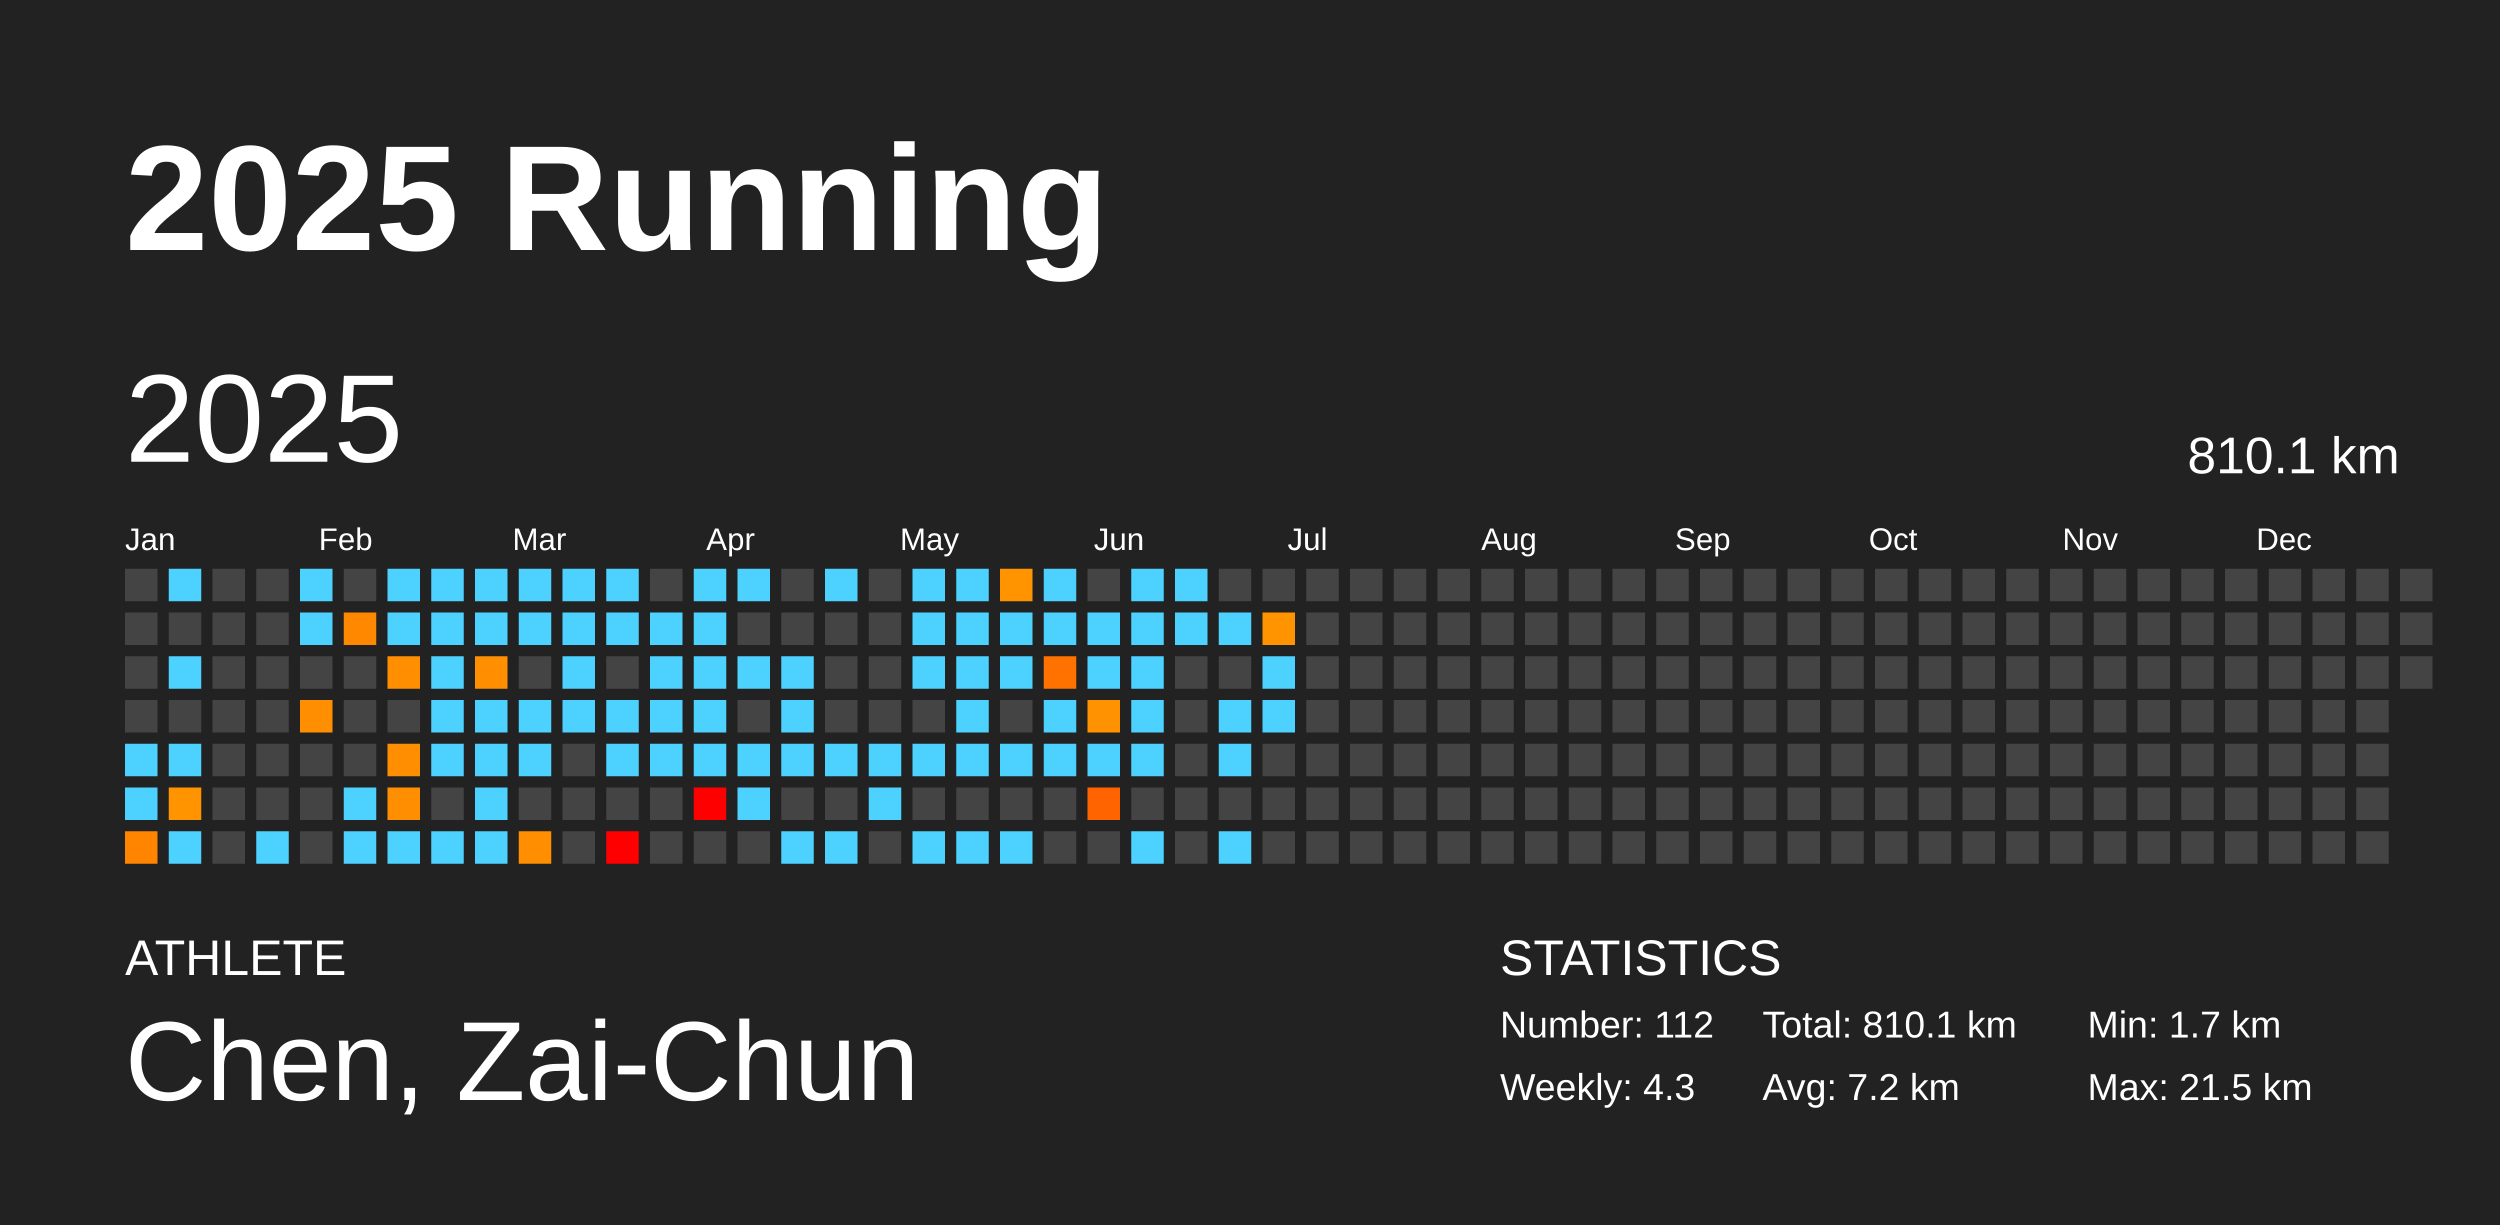
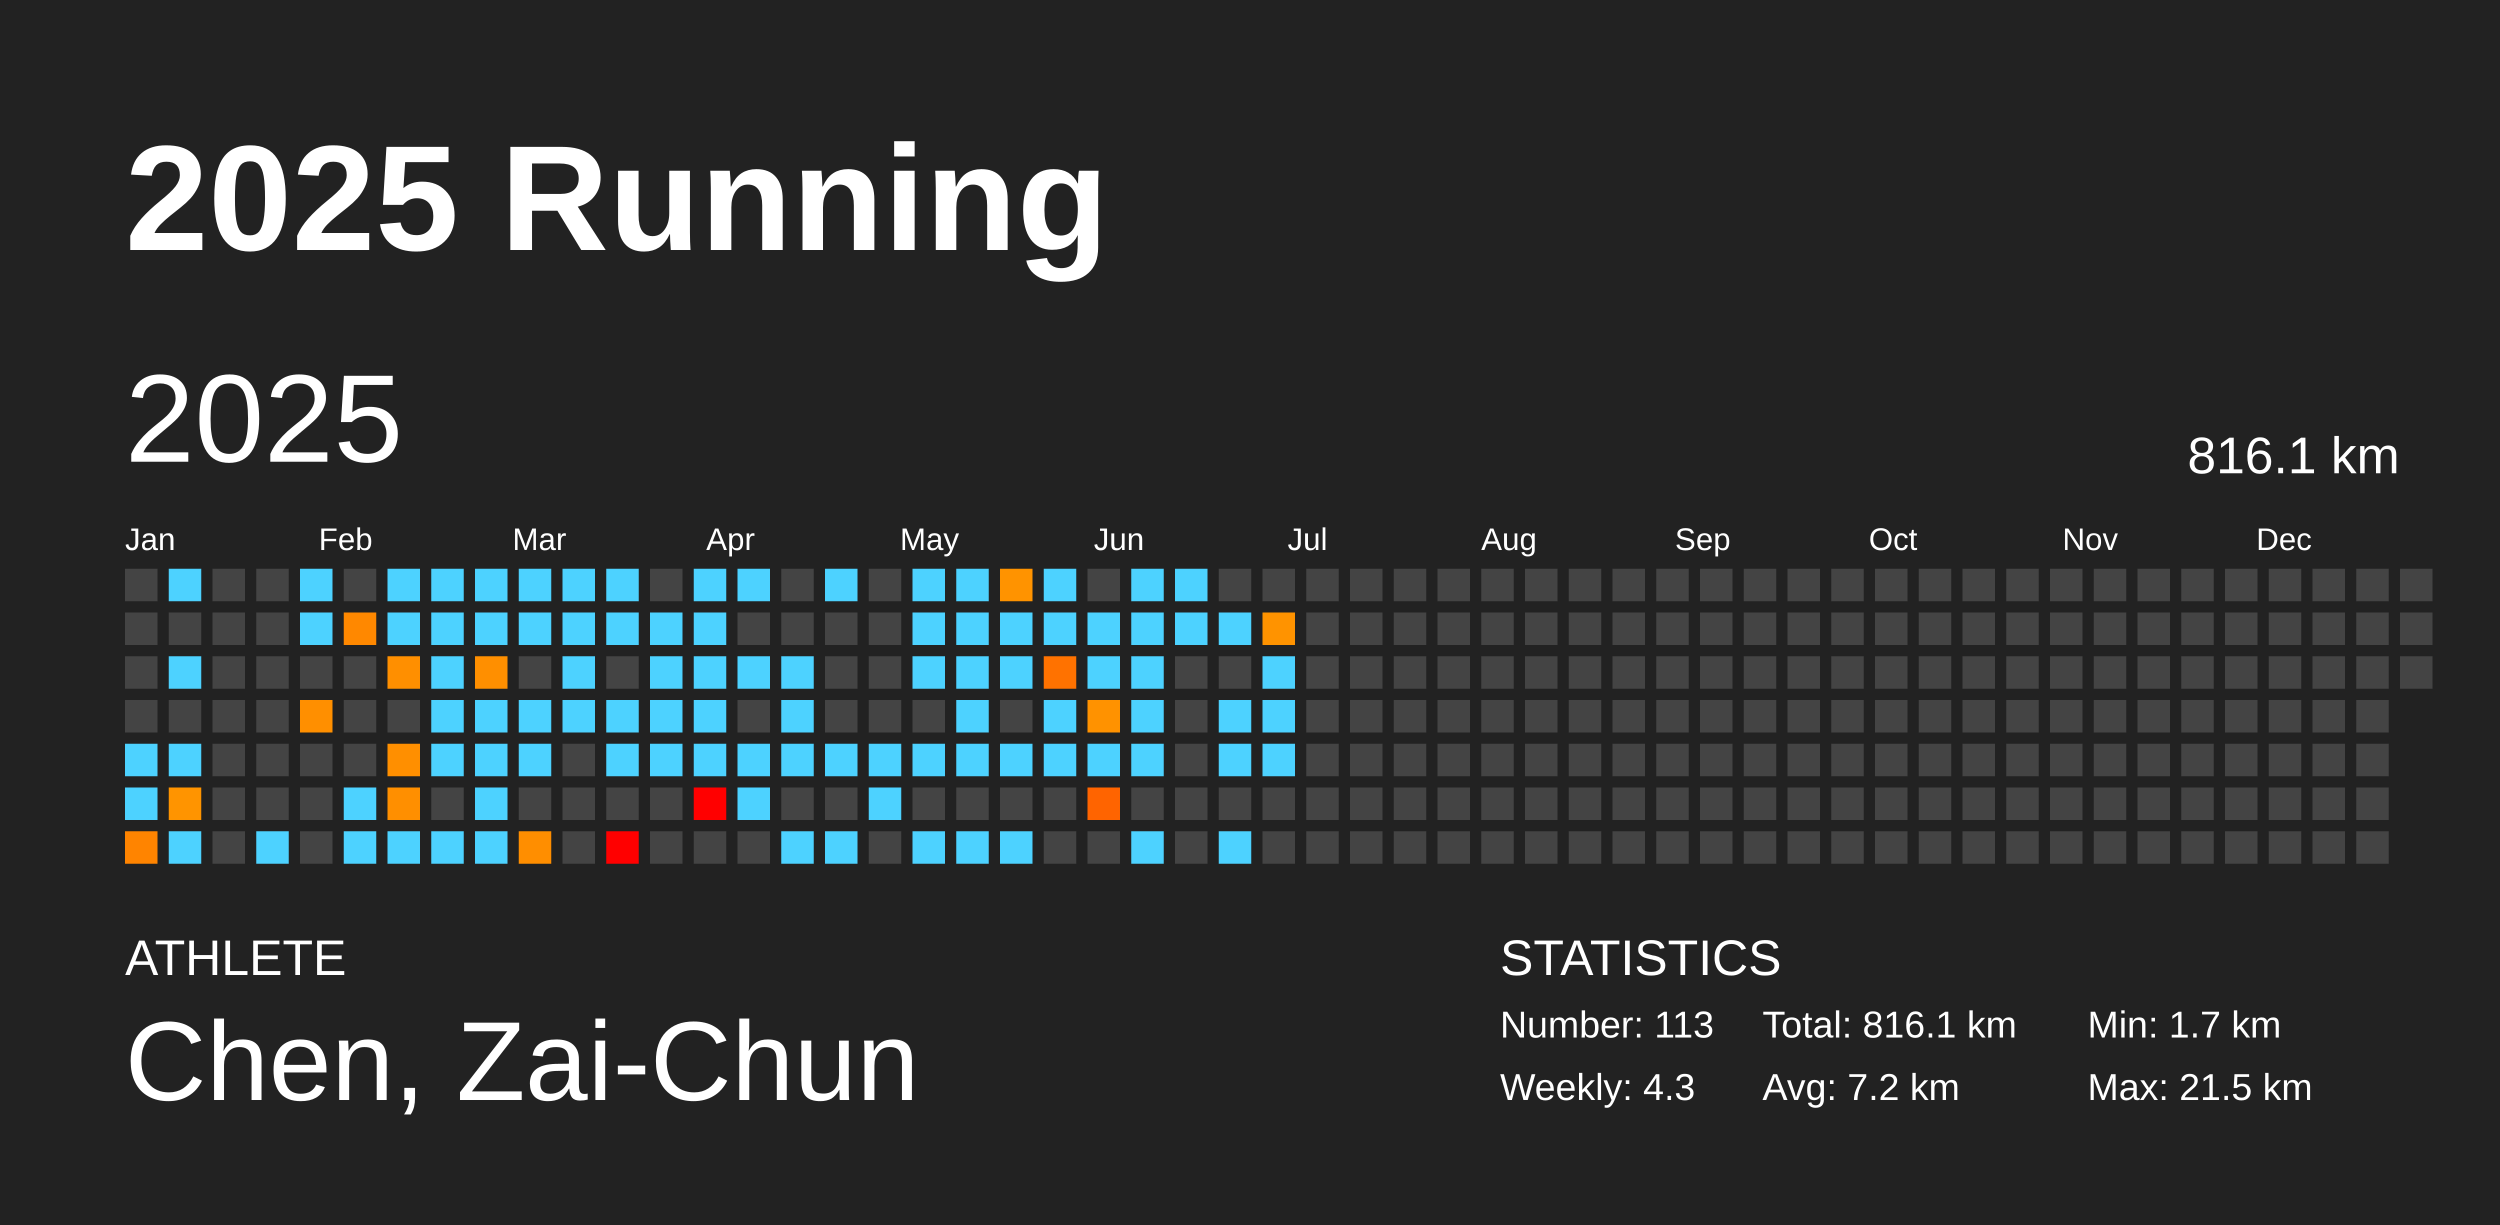
<svg xmlns="http://www.w3.org/2000/svg" baseProfile="full" height="98mm" version="1.1" viewBox="0,0,200,98" width="200mm">
  <defs />
  <rect fill="#222222" height="98" width="200" x="0" y="0" />
  <text fill="#FFFFFF" style="font-size:12px; font-family:Arial; font-weight:bold;" x="10" y="20">2025 Running</text>
  <text fill="#FFFFFF" style="font-size:4px; font-family:Arial" x="10" y="78">ATHLETE</text>
  <text fill="#FFFFFF" style="font-size:9px; font-family:Arial" x="10" y="88">Chen, Zai-Chun</text>
  <text fill="#FFFFFF" style="font-size:4px; font-family:Arial" x="120" y="78">STATISTICS</text>
-   <text fill="#FFFFFF" style="font-size:3px; font-family:Arial" x="120" y="83">Number: 112</text>
+   <text fill="#FFFFFF" style="font-size:3px; font-family:Arial" x="120" y="83">Number: 113</text>
  <text fill="#FFFFFF" style="font-size:3px; font-family:Arial" x="120" y="88">Weekly: 4.3</text>
-   <text fill="#FFFFFF" style="font-size:3px; font-family:Arial" x="141" y="83">Total: 810.1 km</text>
+   <text fill="#FFFFFF" style="font-size:3px; font-family:Arial" x="141" y="83">Total: 816.1 km</text>
  <text fill="#FFFFFF" style="font-size:3px; font-family:Arial" x="141" y="88">Avg: 7.2 km</text>
  <text fill="#FFFFFF" style="font-size:3px; font-family:Arial" x="167" y="83">Min: 1.7 km</text>
  <text fill="#FFFFFF" style="font-size:3px; font-family:Arial" x="167" y="88">Max: 21.5 km</text>
  <text dominant-baseline="hanging" fill="#FFFFFF" style="font-size:10.0px; font-family:Arial;" x="10" y="30">2025</text>
-   <text dominant-baseline="hanging" fill="#FFFFFF" style="font-size:4.125px; font-family:Arial;" x="175" y="35">810.1 km</text>
+   <text dominant-baseline="hanging" fill="#FFFFFF" style="font-size:4.125px; font-family:Arial;" x="175" y="35">816.1 km</text>
  <text fill="#FFFFFF" style="font-size:2.5px; font-family:Arial" x="10.0" y="44">Jan</text>
  <text fill="#FFFFFF" style="font-size:2.5px; font-family:Arial" x="25.5" y="44">Feb</text>
  <text fill="#FFFFFF" style="font-size:2.5px; font-family:Arial" x="41.0" y="44">Mar</text>
  <text fill="#FFFFFF" style="font-size:2.5px; font-family:Arial" x="56.5" y="44">Apr</text>
  <text fill="#FFFFFF" style="font-size:2.5px; font-family:Arial" x="72.0" y="44">May</text>
  <text fill="#FFFFFF" style="font-size:2.5px; font-family:Arial" x="87.5" y="44">Jun</text>
  <text fill="#FFFFFF" style="font-size:2.5px; font-family:Arial" x="103.0" y="44">Jul</text>
  <text fill="#FFFFFF" style="font-size:2.5px; font-family:Arial" x="118.5" y="44">Aug</text>
  <text fill="#FFFFFF" style="font-size:2.5px; font-family:Arial" x="134.0" y="44">Sep</text>
  <text fill="#FFFFFF" style="font-size:2.5px; font-family:Arial" x="149.5" y="44">Oct</text>
  <text fill="#FFFFFF" style="font-size:2.5px; font-family:Arial" x="165.0" y="44">Nov</text>
  <text fill="#FFFFFF" style="font-size:2.5px; font-family:Arial" x="180.5" y="44">Dec</text>
  <rect fill="#444444" height="2.6" width="2.6" x="10.0" y="45.5" />
  <rect fill="#444444" height="2.6" width="2.6" x="10.0" y="49.0" />
  <rect fill="#444444" height="2.6" width="2.6" x="10.0" y="52.5" />
  <rect fill="#444444" height="2.6" width="2.6" x="10.0" y="56.0" />
  <rect fill="#4dd2ff" height="2.6" width="2.6" x="10.0" y="59.5" />
  <rect fill="#4dd2ff" height="2.6" width="2.6" x="10.0" y="63.0" />
  <rect fill="#ff8400" height="2.6" width="2.6" x="10.0" y="66.5" />
  <rect fill="#4dd2ff" height="2.6" width="2.6" x="13.5" y="45.5" />
  <rect fill="#444444" height="2.6" width="2.6" x="13.5" y="49.0" />
  <rect fill="#4dd2ff" height="2.6" width="2.6" x="13.5" y="52.5" />
  <rect fill="#444444" height="2.6" width="2.6" x="13.5" y="56.0" />
  <rect fill="#4dd2ff" height="2.6" width="2.6" x="13.5" y="59.5" />
  <rect fill="#ff9400" height="2.6" width="2.6" x="13.5" y="63.0" />
  <rect fill="#4dd2ff" height="2.6" width="2.6" x="13.5" y="66.5" />
  <rect fill="#444444" height="2.6" width="2.6" x="17.0" y="45.5" />
  <rect fill="#444444" height="2.6" width="2.6" x="17.0" y="49.0" />
  <rect fill="#444444" height="2.6" width="2.6" x="17.0" y="52.5" />
  <rect fill="#444444" height="2.6" width="2.6" x="17.0" y="56.0" />
  <rect fill="#444444" height="2.6" width="2.6" x="17.0" y="59.5" />
  <rect fill="#444444" height="2.6" width="2.6" x="17.0" y="63.0" />
  <rect fill="#444444" height="2.6" width="2.6" x="17.0" y="66.5" />
  <rect fill="#444444" height="2.6" width="2.6" x="20.5" y="45.5" />
  <rect fill="#444444" height="2.6" width="2.6" x="20.5" y="49.0" />
  <rect fill="#444444" height="2.6" width="2.6" x="20.5" y="52.5" />
  <rect fill="#444444" height="2.6" width="2.6" x="20.5" y="56.0" />
  <rect fill="#444444" height="2.6" width="2.6" x="20.5" y="59.5" />
  <rect fill="#444444" height="2.6" width="2.6" x="20.5" y="63.0" />
  <rect fill="#4dd2ff" height="2.6" width="2.6" x="20.5" y="66.5" />
  <rect fill="#4dd2ff" height="2.6" width="2.6" x="24.0" y="45.5" />
  <rect fill="#4dd2ff" height="2.6" width="2.6" x="24.0" y="49.0" />
  <rect fill="#444444" height="2.6" width="2.6" x="24.0" y="52.5" />
  <rect fill="#ff8f00" height="2.6" width="2.6" x="24.0" y="56.0" />
  <rect fill="#444444" height="2.6" width="2.6" x="24.0" y="59.5" />
  <rect fill="#444444" height="2.6" width="2.6" x="24.0" y="63.0" />
  <rect fill="#444444" height="2.6" width="2.6" x="24.0" y="66.5" />
  <rect fill="#444444" height="2.6" width="2.6" x="27.5" y="45.5" />
  <rect fill="#ff8800" height="2.6" width="2.6" x="27.5" y="49.0" />
  <rect fill="#444444" height="2.6" width="2.6" x="27.5" y="52.5" />
  <rect fill="#444444" height="2.6" width="2.6" x="27.5" y="56.0" />
  <rect fill="#444444" height="2.6" width="2.6" x="27.5" y="59.5" />
  <rect fill="#4dd2ff" height="2.6" width="2.6" x="27.5" y="63.0" />
  <rect fill="#4dd2ff" height="2.6" width="2.6" x="27.5" y="66.5" />
  <rect fill="#4dd2ff" height="2.6" width="2.6" x="31.0" y="45.5" />
  <rect fill="#4dd2ff" height="2.6" width="2.6" x="31.0" y="49.0" />
  <rect fill="#ff8f00" height="2.6" width="2.6" x="31.0" y="52.5" />
  <rect fill="#444444" height="2.6" width="2.6" x="31.0" y="56.0" />
  <rect fill="#ff8f00" height="2.6" width="2.6" x="31.0" y="59.5" />
  <rect fill="#ff8f00" height="2.6" width="2.6" x="31.0" y="63.0" />
  <rect fill="#4dd2ff" height="2.6" width="2.6" x="31.0" y="66.5" />
  <rect fill="#4dd2ff" height="2.6" width="2.6" x="34.5" y="45.5" />
  <rect fill="#4dd2ff" height="2.6" width="2.6" x="34.5" y="49.0" />
  <rect fill="#4dd2ff" height="2.6" width="2.6" x="34.5" y="52.5" />
  <rect fill="#4dd2ff" height="2.6" width="2.6" x="34.5" y="56.0" />
  <rect fill="#4dd2ff" height="2.6" width="2.6" x="34.5" y="59.5" />
  <rect fill="#444444" height="2.6" width="2.6" x="34.5" y="63.0" />
  <rect fill="#4dd2ff" height="2.6" width="2.6" x="34.5" y="66.5" />
  <rect fill="#4dd2ff" height="2.6" width="2.6" x="38.0" y="45.5" />
  <rect fill="#4dd2ff" height="2.6" width="2.6" x="38.0" y="49.0" />
  <rect fill="#ff8f00" height="2.6" width="2.6" x="38.0" y="52.5" />
  <rect fill="#4dd2ff" height="2.6" width="2.6" x="38.0" y="56.0" />
  <rect fill="#4dd2ff" height="2.6" width="2.6" x="38.0" y="59.5" />
  <rect fill="#4dd2ff" height="2.6" width="2.6" x="38.0" y="63.0" />
  <rect fill="#4dd2ff" height="2.6" width="2.6" x="38.0" y="66.5" />
  <rect fill="#4dd2ff" height="2.6" width="2.6" x="41.5" y="45.5" />
  <rect fill="#4dd2ff" height="2.6" width="2.6" x="41.5" y="49.0" />
  <rect fill="#444444" height="2.6" width="2.6" x="41.5" y="52.5" />
  <rect fill="#4dd2ff" height="2.6" width="2.6" x="41.5" y="56.0" />
  <rect fill="#4dd2ff" height="2.6" width="2.6" x="41.5" y="59.5" />
  <rect fill="#444444" height="2.6" width="2.6" x="41.5" y="63.0" />
  <rect fill="#ff8e00" height="2.6" width="2.6" x="41.5" y="66.5" />
  <rect fill="#4dd2ff" height="2.6" width="2.6" x="45.0" y="45.5" />
  <rect fill="#4dd2ff" height="2.6" width="2.6" x="45.0" y="49.0" />
  <rect fill="#4dd2ff" height="2.6" width="2.6" x="45.0" y="52.5" />
  <rect fill="#4dd2ff" height="2.6" width="2.6" x="45.0" y="56.0" />
  <rect fill="#444444" height="2.6" width="2.6" x="45.0" y="59.5" />
  <rect fill="#444444" height="2.6" width="2.6" x="45.0" y="63.0" />
  <rect fill="#444444" height="2.6" width="2.6" x="45.0" y="66.5" />
  <rect fill="#4dd2ff" height="2.6" width="2.6" x="48.5" y="45.5" />
  <rect fill="#4dd2ff" height="2.6" width="2.6" x="48.5" y="49.0" />
  <rect fill="#444444" height="2.6" width="2.6" x="48.5" y="52.5" />
  <rect fill="#4dd2ff" height="2.6" width="2.6" x="48.5" y="56.0" />
  <rect fill="#4dd2ff" height="2.6" width="2.6" x="48.5" y="59.5" />
  <rect fill="#444444" height="2.6" width="2.6" x="48.5" y="63.0" />
  <rect fill="red" height="2.6" width="2.6" x="48.5" y="66.5" />
  <rect fill="#444444" height="2.6" width="2.6" x="52.0" y="45.5" />
  <rect fill="#4dd2ff" height="2.6" width="2.6" x="52.0" y="49.0" />
  <rect fill="#4dd2ff" height="2.6" width="2.6" x="52.0" y="52.5" />
  <rect fill="#4dd2ff" height="2.6" width="2.6" x="52.0" y="56.0" />
  <rect fill="#4dd2ff" height="2.6" width="2.6" x="52.0" y="59.5" />
  <rect fill="#444444" height="2.6" width="2.6" x="52.0" y="63.0" />
  <rect fill="#444444" height="2.6" width="2.6" x="52.0" y="66.5" />
  <rect fill="#4dd2ff" height="2.6" width="2.6" x="55.5" y="45.5" />
  <rect fill="#4dd2ff" height="2.6" width="2.6" x="55.5" y="49.0" />
  <rect fill="#4dd2ff" height="2.6" width="2.6" x="55.5" y="52.5" />
  <rect fill="#4dd2ff" height="2.6" width="2.6" x="55.5" y="56.0" />
  <rect fill="#4dd2ff" height="2.6" width="2.6" x="55.5" y="59.5" />
  <rect fill="red" height="2.6" width="2.6" x="55.5" y="63.0" />
  <rect fill="#444444" height="2.6" width="2.6" x="55.5" y="66.5" />
  <rect fill="#4dd2ff" height="2.6" width="2.6" x="59.0" y="45.5" />
  <rect fill="#444444" height="2.6" width="2.6" x="59.0" y="49.0" />
  <rect fill="#4dd2ff" height="2.6" width="2.6" x="59.0" y="52.5" />
  <rect fill="#444444" height="2.6" width="2.6" x="59.0" y="56.0" />
  <rect fill="#4dd2ff" height="2.6" width="2.6" x="59.0" y="59.5" />
  <rect fill="#4dd2ff" height="2.6" width="2.6" x="59.0" y="63.0" />
  <rect fill="#444444" height="2.6" width="2.6" x="59.0" y="66.5" />
  <rect fill="#444444" height="2.6" width="2.6" x="62.5" y="45.5" />
  <rect fill="#444444" height="2.6" width="2.6" x="62.5" y="49.0" />
  <rect fill="#4dd2ff" height="2.6" width="2.6" x="62.5" y="52.5" />
  <rect fill="#4dd2ff" height="2.6" width="2.6" x="62.5" y="56.0" />
  <rect fill="#4dd2ff" height="2.6" width="2.6" x="62.5" y="59.5" />
  <rect fill="#444444" height="2.6" width="2.6" x="62.5" y="63.0" />
  <rect fill="#4dd2ff" height="2.6" width="2.6" x="62.5" y="66.5" />
  <rect fill="#4dd2ff" height="2.6" width="2.6" x="66.0" y="45.5" />
  <rect fill="#444444" height="2.6" width="2.6" x="66.0" y="49.0" />
  <rect fill="#444444" height="2.6" width="2.6" x="66.0" y="52.5" />
  <rect fill="#444444" height="2.6" width="2.6" x="66.0" y="56.0" />
  <rect fill="#4dd2ff" height="2.6" width="2.6" x="66.0" y="59.5" />
  <rect fill="#444444" height="2.6" width="2.6" x="66.0" y="63.0" />
  <rect fill="#4dd2ff" height="2.6" width="2.6" x="66.0" y="66.5" />
  <rect fill="#444444" height="2.6" width="2.6" x="69.5" y="45.5" />
  <rect fill="#444444" height="2.6" width="2.6" x="69.5" y="49.0" />
  <rect fill="#444444" height="2.6" width="2.6" x="69.5" y="52.5" />
  <rect fill="#444444" height="2.6" width="2.6" x="69.5" y="56.0" />
  <rect fill="#4dd2ff" height="2.6" width="2.6" x="69.5" y="59.5" />
  <rect fill="#4dd2ff" height="2.6" width="2.6" x="69.5" y="63.0" />
  <rect fill="#444444" height="2.6" width="2.6" x="69.5" y="66.5" />
  <rect fill="#4dd2ff" height="2.6" width="2.6" x="73.0" y="45.5" />
  <rect fill="#4dd2ff" height="2.6" width="2.6" x="73.0" y="49.0" />
  <rect fill="#4dd2ff" height="2.6" width="2.6" x="73.0" y="52.5" />
  <rect fill="#444444" height="2.6" width="2.6" x="73.0" y="56.0" />
  <rect fill="#4dd2ff" height="2.6" width="2.6" x="73.0" y="59.5" />
  <rect fill="#444444" height="2.6" width="2.6" x="73.0" y="63.0" />
  <rect fill="#4dd2ff" height="2.6" width="2.6" x="73.0" y="66.5" />
  <rect fill="#4dd2ff" height="2.6" width="2.6" x="76.5" y="45.5" />
  <rect fill="#4dd2ff" height="2.6" width="2.6" x="76.5" y="49.0" />
  <rect fill="#4dd2ff" height="2.6" width="2.6" x="76.5" y="52.5" />
  <rect fill="#4dd2ff" height="2.6" width="2.6" x="76.5" y="56.0" />
  <rect fill="#4dd2ff" height="2.6" width="2.6" x="76.5" y="59.5" />
  <rect fill="#444444" height="2.6" width="2.6" x="76.5" y="63.0" />
  <rect fill="#4dd2ff" height="2.6" width="2.6" x="76.5" y="66.5" />
  <rect fill="#ff9300" height="2.6" width="2.6" x="80.0" y="45.5" />
  <rect fill="#4dd2ff" height="2.6" width="2.6" x="80.0" y="49.0" />
  <rect fill="#4dd2ff" height="2.6" width="2.6" x="80.0" y="52.5" />
  <rect fill="#444444" height="2.6" width="2.6" x="80.0" y="56.0" />
  <rect fill="#4dd2ff" height="2.6" width="2.6" x="80.0" y="59.5" />
  <rect fill="#444444" height="2.6" width="2.6" x="80.0" y="63.0" />
  <rect fill="#4dd2ff" height="2.6" width="2.6" x="80.0" y="66.5" />
  <rect fill="#4dd2ff" height="2.6" width="2.6" x="83.5" y="45.5" />
  <rect fill="#4dd2ff" height="2.6" width="2.6" x="83.5" y="49.0" />
  <rect fill="#ff7200" height="2.6" width="2.6" x="83.5" y="52.5" />
  <rect fill="#4dd2ff" height="2.6" width="2.6" x="83.5" y="56.0" />
  <rect fill="#4dd2ff" height="2.6" width="2.6" x="83.5" y="59.5" />
  <rect fill="#444444" height="2.6" width="2.6" x="83.5" y="63.0" />
  <rect fill="#444444" height="2.6" width="2.6" x="83.5" y="66.5" />
  <rect fill="#444444" height="2.6" width="2.6" x="87.0" y="45.5" />
  <rect fill="#4dd2ff" height="2.6" width="2.6" x="87.0" y="49.0" />
  <rect fill="#4dd2ff" height="2.6" width="2.6" x="87.0" y="52.5" />
  <rect fill="#ff9200" height="2.6" width="2.6" x="87.0" y="56.0" />
  <rect fill="#4dd2ff" height="2.6" width="2.6" x="87.0" y="59.5" />
  <rect fill="#ff6400" height="2.6" width="2.6" x="87.0" y="63.0" />
  <rect fill="#444444" height="2.6" width="2.6" x="87.0" y="66.5" />
  <rect fill="#4dd2ff" height="2.6" width="2.6" x="90.5" y="45.5" />
  <rect fill="#4dd2ff" height="2.6" width="2.6" x="90.5" y="49.0" />
  <rect fill="#4dd2ff" height="2.6" width="2.6" x="90.5" y="52.5" />
  <rect fill="#4dd2ff" height="2.6" width="2.6" x="90.5" y="56.0" />
  <rect fill="#4dd2ff" height="2.6" width="2.6" x="90.5" y="59.5" />
  <rect fill="#444444" height="2.6" width="2.6" x="90.5" y="63.0" />
  <rect fill="#4dd2ff" height="2.6" width="2.6" x="90.5" y="66.5" />
  <rect fill="#4dd2ff" height="2.6" width="2.6" x="94.0" y="45.5" />
  <rect fill="#4dd2ff" height="2.6" width="2.6" x="94.0" y="49.0" />
  <rect fill="#444444" height="2.6" width="2.6" x="94.0" y="52.5" />
  <rect fill="#444444" height="2.6" width="2.6" x="94.0" y="56.0" />
  <rect fill="#444444" height="2.6" width="2.6" x="94.0" y="59.5" />
  <rect fill="#444444" height="2.6" width="2.6" x="94.0" y="63.0" />
  <rect fill="#444444" height="2.6" width="2.6" x="94.0" y="66.5" />
  <rect fill="#444444" height="2.6" width="2.6" x="97.5" y="45.5" />
  <rect fill="#4dd2ff" height="2.6" width="2.6" x="97.5" y="49.0" />
  <rect fill="#444444" height="2.6" width="2.6" x="97.5" y="52.5" />
  <rect fill="#4dd2ff" height="2.6" width="2.6" x="97.5" y="56.0" />
  <rect fill="#4dd2ff" height="2.6" width="2.6" x="97.5" y="59.5" />
  <rect fill="#444444" height="2.6" width="2.6" x="97.5" y="63.0" />
  <rect fill="#4dd2ff" height="2.6" width="2.6" x="97.5" y="66.5" />
  <rect fill="#444444" height="2.6" width="2.6" x="101.0" y="45.5" />
  <rect fill="#ff9300" height="2.6" width="2.6" x="101.0" y="49.0" />
  <rect fill="#4dd2ff" height="2.6" width="2.6" x="101.0" y="52.5" />
  <rect fill="#4dd2ff" height="2.6" width="2.6" x="101.0" y="56.0" />
-   <rect fill="#444444" height="2.6" width="2.6" x="101.0" y="59.5" />
+   <rect fill="#4dd2ff" height="2.6" width="2.6" x="101.0" y="59.5" />
  <rect fill="#444444" height="2.6" width="2.6" x="101.0" y="63.0" />
  <rect fill="#444444" height="2.6" width="2.6" x="101.0" y="66.5" />
  <rect fill="#444444" height="2.6" width="2.6" x="104.5" y="45.5" />
  <rect fill="#444444" height="2.6" width="2.6" x="104.5" y="49.0" />
  <rect fill="#444444" height="2.6" width="2.6" x="104.5" y="52.5" />
  <rect fill="#444444" height="2.6" width="2.6" x="104.5" y="56.0" />
  <rect fill="#444444" height="2.6" width="2.6" x="104.5" y="59.5" />
  <rect fill="#444444" height="2.6" width="2.6" x="104.5" y="63.0" />
  <rect fill="#444444" height="2.6" width="2.6" x="104.5" y="66.5" />
  <rect fill="#444444" height="2.6" width="2.6" x="108.0" y="45.5" />
  <rect fill="#444444" height="2.6" width="2.6" x="108.0" y="49.0" />
  <rect fill="#444444" height="2.6" width="2.6" x="108.0" y="52.5" />
  <rect fill="#444444" height="2.6" width="2.6" x="108.0" y="56.0" />
  <rect fill="#444444" height="2.6" width="2.6" x="108.0" y="59.5" />
  <rect fill="#444444" height="2.6" width="2.6" x="108.0" y="63.0" />
  <rect fill="#444444" height="2.6" width="2.6" x="108.0" y="66.5" />
  <rect fill="#444444" height="2.6" width="2.6" x="111.5" y="45.5" />
  <rect fill="#444444" height="2.6" width="2.6" x="111.5" y="49.0" />
  <rect fill="#444444" height="2.6" width="2.6" x="111.5" y="52.5" />
  <rect fill="#444444" height="2.6" width="2.6" x="111.5" y="56.0" />
  <rect fill="#444444" height="2.6" width="2.6" x="111.5" y="59.5" />
  <rect fill="#444444" height="2.6" width="2.6" x="111.5" y="63.0" />
  <rect fill="#444444" height="2.6" width="2.6" x="111.5" y="66.5" />
  <rect fill="#444444" height="2.6" width="2.6" x="115.0" y="45.5" />
  <rect fill="#444444" height="2.6" width="2.6" x="115.0" y="49.0" />
  <rect fill="#444444" height="2.6" width="2.6" x="115.0" y="52.5" />
  <rect fill="#444444" height="2.6" width="2.6" x="115.0" y="56.0" />
  <rect fill="#444444" height="2.6" width="2.6" x="115.0" y="59.5" />
  <rect fill="#444444" height="2.6" width="2.6" x="115.0" y="63.0" />
  <rect fill="#444444" height="2.6" width="2.6" x="115.0" y="66.5" />
  <rect fill="#444444" height="2.6" width="2.6" x="118.5" y="45.5" />
  <rect fill="#444444" height="2.6" width="2.6" x="118.5" y="49.0" />
  <rect fill="#444444" height="2.6" width="2.6" x="118.5" y="52.5" />
  <rect fill="#444444" height="2.6" width="2.6" x="118.5" y="56.0" />
  <rect fill="#444444" height="2.6" width="2.6" x="118.5" y="59.5" />
  <rect fill="#444444" height="2.6" width="2.6" x="118.5" y="63.0" />
  <rect fill="#444444" height="2.6" width="2.6" x="118.5" y="66.5" />
  <rect fill="#444444" height="2.6" width="2.6" x="122.0" y="45.5" />
  <rect fill="#444444" height="2.6" width="2.6" x="122.0" y="49.0" />
  <rect fill="#444444" height="2.6" width="2.6" x="122.0" y="52.5" />
  <rect fill="#444444" height="2.6" width="2.6" x="122.0" y="56.0" />
  <rect fill="#444444" height="2.6" width="2.6" x="122.0" y="59.5" />
  <rect fill="#444444" height="2.6" width="2.6" x="122.0" y="63.0" />
  <rect fill="#444444" height="2.6" width="2.6" x="122.0" y="66.5" />
  <rect fill="#444444" height="2.6" width="2.6" x="125.5" y="45.5" />
  <rect fill="#444444" height="2.6" width="2.6" x="125.5" y="49.0" />
  <rect fill="#444444" height="2.6" width="2.6" x="125.5" y="52.5" />
  <rect fill="#444444" height="2.6" width="2.6" x="125.5" y="56.0" />
  <rect fill="#444444" height="2.6" width="2.6" x="125.5" y="59.5" />
  <rect fill="#444444" height="2.6" width="2.6" x="125.5" y="63.0" />
  <rect fill="#444444" height="2.6" width="2.6" x="125.5" y="66.5" />
  <rect fill="#444444" height="2.6" width="2.6" x="129.0" y="45.5" />
  <rect fill="#444444" height="2.6" width="2.6" x="129.0" y="49.0" />
  <rect fill="#444444" height="2.6" width="2.6" x="129.0" y="52.5" />
  <rect fill="#444444" height="2.6" width="2.6" x="129.0" y="56.0" />
  <rect fill="#444444" height="2.6" width="2.6" x="129.0" y="59.5" />
  <rect fill="#444444" height="2.6" width="2.6" x="129.0" y="63.0" />
  <rect fill="#444444" height="2.6" width="2.6" x="129.0" y="66.5" />
  <rect fill="#444444" height="2.6" width="2.6" x="132.5" y="45.5" />
  <rect fill="#444444" height="2.6" width="2.6" x="132.5" y="49.0" />
  <rect fill="#444444" height="2.6" width="2.6" x="132.5" y="52.5" />
  <rect fill="#444444" height="2.6" width="2.6" x="132.5" y="56.0" />
  <rect fill="#444444" height="2.6" width="2.6" x="132.5" y="59.5" />
  <rect fill="#444444" height="2.6" width="2.6" x="132.5" y="63.0" />
  <rect fill="#444444" height="2.6" width="2.6" x="132.5" y="66.5" />
  <rect fill="#444444" height="2.6" width="2.6" x="136.0" y="45.5" />
  <rect fill="#444444" height="2.6" width="2.6" x="136.0" y="49.0" />
  <rect fill="#444444" height="2.6" width="2.6" x="136.0" y="52.5" />
  <rect fill="#444444" height="2.6" width="2.6" x="136.0" y="56.0" />
  <rect fill="#444444" height="2.6" width="2.6" x="136.0" y="59.5" />
  <rect fill="#444444" height="2.6" width="2.6" x="136.0" y="63.0" />
  <rect fill="#444444" height="2.6" width="2.6" x="136.0" y="66.5" />
  <rect fill="#444444" height="2.6" width="2.6" x="139.5" y="45.5" />
  <rect fill="#444444" height="2.6" width="2.6" x="139.5" y="49.0" />
  <rect fill="#444444" height="2.6" width="2.6" x="139.5" y="52.5" />
  <rect fill="#444444" height="2.6" width="2.6" x="139.5" y="56.0" />
  <rect fill="#444444" height="2.6" width="2.6" x="139.5" y="59.5" />
  <rect fill="#444444" height="2.6" width="2.6" x="139.5" y="63.0" />
  <rect fill="#444444" height="2.6" width="2.6" x="139.5" y="66.5" />
  <rect fill="#444444" height="2.6" width="2.6" x="143.0" y="45.5" />
  <rect fill="#444444" height="2.6" width="2.6" x="143.0" y="49.0" />
  <rect fill="#444444" height="2.6" width="2.6" x="143.0" y="52.5" />
  <rect fill="#444444" height="2.6" width="2.6" x="143.0" y="56.0" />
  <rect fill="#444444" height="2.6" width="2.6" x="143.0" y="59.5" />
  <rect fill="#444444" height="2.6" width="2.6" x="143.0" y="63.0" />
  <rect fill="#444444" height="2.6" width="2.6" x="143.0" y="66.5" />
  <rect fill="#444444" height="2.6" width="2.6" x="146.5" y="45.5" />
  <rect fill="#444444" height="2.6" width="2.6" x="146.5" y="49.0" />
  <rect fill="#444444" height="2.6" width="2.6" x="146.5" y="52.5" />
  <rect fill="#444444" height="2.6" width="2.6" x="146.5" y="56.0" />
  <rect fill="#444444" height="2.6" width="2.6" x="146.5" y="59.5" />
  <rect fill="#444444" height="2.6" width="2.6" x="146.5" y="63.0" />
  <rect fill="#444444" height="2.6" width="2.6" x="146.5" y="66.5" />
  <rect fill="#444444" height="2.6" width="2.6" x="150.0" y="45.5" />
  <rect fill="#444444" height="2.6" width="2.6" x="150.0" y="49.0" />
  <rect fill="#444444" height="2.6" width="2.6" x="150.0" y="52.5" />
  <rect fill="#444444" height="2.6" width="2.6" x="150.0" y="56.0" />
  <rect fill="#444444" height="2.6" width="2.6" x="150.0" y="59.5" />
  <rect fill="#444444" height="2.6" width="2.6" x="150.0" y="63.0" />
  <rect fill="#444444" height="2.6" width="2.6" x="150.0" y="66.5" />
  <rect fill="#444444" height="2.6" width="2.6" x="153.5" y="45.5" />
  <rect fill="#444444" height="2.6" width="2.6" x="153.5" y="49.0" />
  <rect fill="#444444" height="2.6" width="2.6" x="153.5" y="52.5" />
  <rect fill="#444444" height="2.6" width="2.6" x="153.5" y="56.0" />
  <rect fill="#444444" height="2.6" width="2.6" x="153.5" y="59.5" />
  <rect fill="#444444" height="2.6" width="2.6" x="153.5" y="63.0" />
  <rect fill="#444444" height="2.6" width="2.6" x="153.5" y="66.5" />
  <rect fill="#444444" height="2.6" width="2.6" x="157.0" y="45.5" />
  <rect fill="#444444" height="2.6" width="2.6" x="157.0" y="49.0" />
  <rect fill="#444444" height="2.6" width="2.6" x="157.0" y="52.5" />
  <rect fill="#444444" height="2.6" width="2.6" x="157.0" y="56.0" />
  <rect fill="#444444" height="2.6" width="2.6" x="157.0" y="59.5" />
  <rect fill="#444444" height="2.6" width="2.6" x="157.0" y="63.0" />
  <rect fill="#444444" height="2.6" width="2.6" x="157.0" y="66.5" />
  <rect fill="#444444" height="2.6" width="2.6" x="160.5" y="45.5" />
  <rect fill="#444444" height="2.6" width="2.6" x="160.5" y="49.0" />
  <rect fill="#444444" height="2.6" width="2.6" x="160.5" y="52.5" />
  <rect fill="#444444" height="2.6" width="2.6" x="160.5" y="56.0" />
  <rect fill="#444444" height="2.6" width="2.6" x="160.5" y="59.5" />
  <rect fill="#444444" height="2.6" width="2.6" x="160.5" y="63.0" />
  <rect fill="#444444" height="2.6" width="2.6" x="160.5" y="66.5" />
  <rect fill="#444444" height="2.6" width="2.6" x="164.0" y="45.5" />
  <rect fill="#444444" height="2.6" width="2.6" x="164.0" y="49.0" />
  <rect fill="#444444" height="2.6" width="2.6" x="164.0" y="52.5" />
  <rect fill="#444444" height="2.6" width="2.6" x="164.0" y="56.0" />
  <rect fill="#444444" height="2.6" width="2.6" x="164.0" y="59.5" />
  <rect fill="#444444" height="2.6" width="2.6" x="164.0" y="63.0" />
  <rect fill="#444444" height="2.6" width="2.6" x="164.0" y="66.5" />
  <rect fill="#444444" height="2.6" width="2.6" x="167.5" y="45.5" />
  <rect fill="#444444" height="2.6" width="2.6" x="167.5" y="49.0" />
  <rect fill="#444444" height="2.6" width="2.6" x="167.5" y="52.5" />
  <rect fill="#444444" height="2.6" width="2.6" x="167.5" y="56.0" />
  <rect fill="#444444" height="2.6" width="2.6" x="167.5" y="59.5" />
  <rect fill="#444444" height="2.6" width="2.6" x="167.5" y="63.0" />
  <rect fill="#444444" height="2.6" width="2.6" x="167.5" y="66.5" />
  <rect fill="#444444" height="2.6" width="2.6" x="171.0" y="45.5" />
  <rect fill="#444444" height="2.6" width="2.6" x="171.0" y="49.0" />
  <rect fill="#444444" height="2.6" width="2.6" x="171.0" y="52.5" />
  <rect fill="#444444" height="2.6" width="2.6" x="171.0" y="56.0" />
  <rect fill="#444444" height="2.6" width="2.6" x="171.0" y="59.5" />
  <rect fill="#444444" height="2.6" width="2.6" x="171.0" y="63.0" />
  <rect fill="#444444" height="2.6" width="2.6" x="171.0" y="66.5" />
  <rect fill="#444444" height="2.6" width="2.6" x="174.5" y="45.5" />
  <rect fill="#444444" height="2.6" width="2.6" x="174.5" y="49.0" />
  <rect fill="#444444" height="2.6" width="2.6" x="174.5" y="52.5" />
  <rect fill="#444444" height="2.6" width="2.6" x="174.5" y="56.0" />
  <rect fill="#444444" height="2.6" width="2.6" x="174.5" y="59.5" />
  <rect fill="#444444" height="2.6" width="2.6" x="174.5" y="63.0" />
  <rect fill="#444444" height="2.6" width="2.6" x="174.5" y="66.5" />
  <rect fill="#444444" height="2.6" width="2.6" x="178.0" y="45.5" />
  <rect fill="#444444" height="2.6" width="2.6" x="178.0" y="49.0" />
  <rect fill="#444444" height="2.6" width="2.6" x="178.0" y="52.5" />
  <rect fill="#444444" height="2.6" width="2.6" x="178.0" y="56.0" />
  <rect fill="#444444" height="2.6" width="2.6" x="178.0" y="59.5" />
  <rect fill="#444444" height="2.6" width="2.6" x="178.0" y="63.0" />
  <rect fill="#444444" height="2.6" width="2.6" x="178.0" y="66.5" />
  <rect fill="#444444" height="2.6" width="2.6" x="181.5" y="45.5" />
  <rect fill="#444444" height="2.6" width="2.6" x="181.5" y="49.0" />
  <rect fill="#444444" height="2.6" width="2.6" x="181.5" y="52.5" />
  <rect fill="#444444" height="2.6" width="2.6" x="181.5" y="56.0" />
  <rect fill="#444444" height="2.6" width="2.6" x="181.5" y="59.5" />
  <rect fill="#444444" height="2.6" width="2.6" x="181.5" y="63.0" />
  <rect fill="#444444" height="2.6" width="2.6" x="181.5" y="66.5" />
  <rect fill="#444444" height="2.6" width="2.6" x="185.0" y="45.5" />
  <rect fill="#444444" height="2.6" width="2.6" x="185.0" y="49.0" />
  <rect fill="#444444" height="2.6" width="2.6" x="185.0" y="52.5" />
  <rect fill="#444444" height="2.6" width="2.6" x="185.0" y="56.0" />
  <rect fill="#444444" height="2.6" width="2.6" x="185.0" y="59.5" />
  <rect fill="#444444" height="2.6" width="2.6" x="185.0" y="63.0" />
  <rect fill="#444444" height="2.6" width="2.6" x="185.0" y="66.5" />
  <rect fill="#444444" height="2.6" width="2.6" x="188.5" y="45.5" />
  <rect fill="#444444" height="2.6" width="2.6" x="188.5" y="49.0" />
  <rect fill="#444444" height="2.6" width="2.6" x="188.5" y="52.5" />
  <rect fill="#444444" height="2.6" width="2.6" x="188.5" y="56.0" />
  <rect fill="#444444" height="2.6" width="2.6" x="188.5" y="59.5" />
  <rect fill="#444444" height="2.6" width="2.6" x="188.5" y="63.0" />
  <rect fill="#444444" height="2.6" width="2.6" x="188.5" y="66.5" />
  <rect fill="#444444" height="2.6" width="2.6" x="192.0" y="45.5" />
  <rect fill="#444444" height="2.6" width="2.6" x="192.0" y="49.0" />
  <rect fill="#444444" height="2.6" width="2.6" x="192.0" y="52.5" />
</svg>
